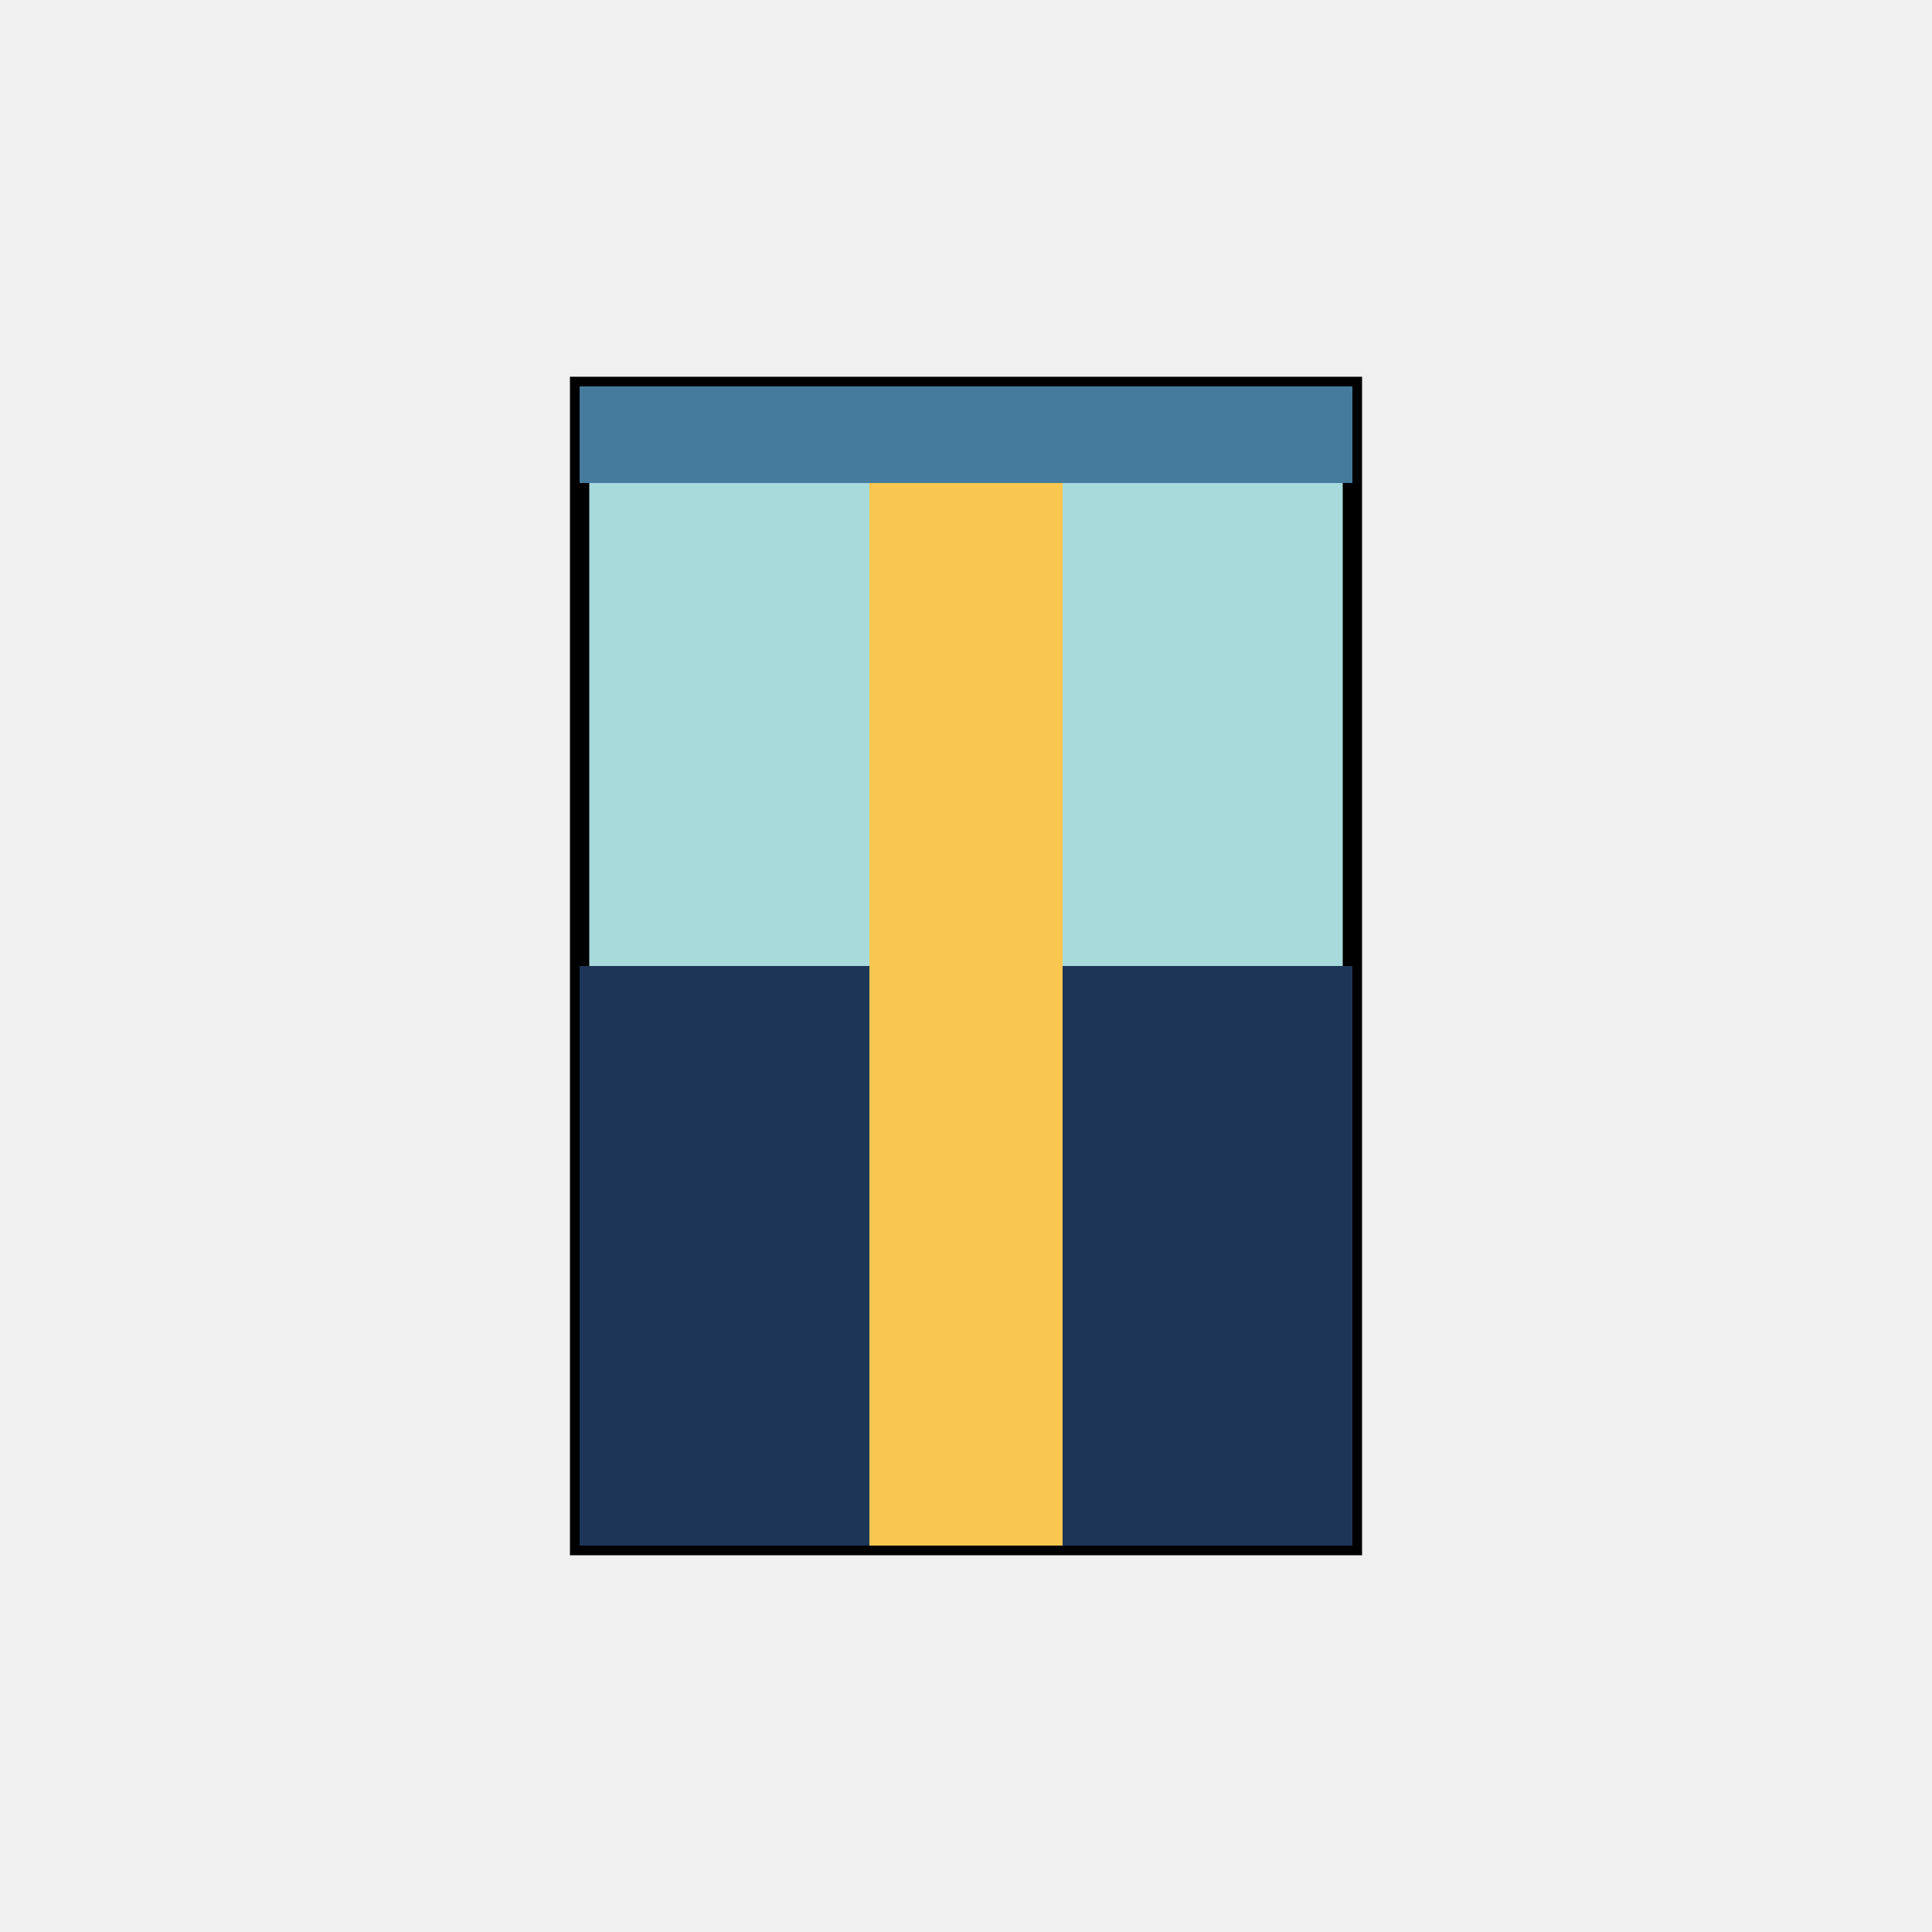
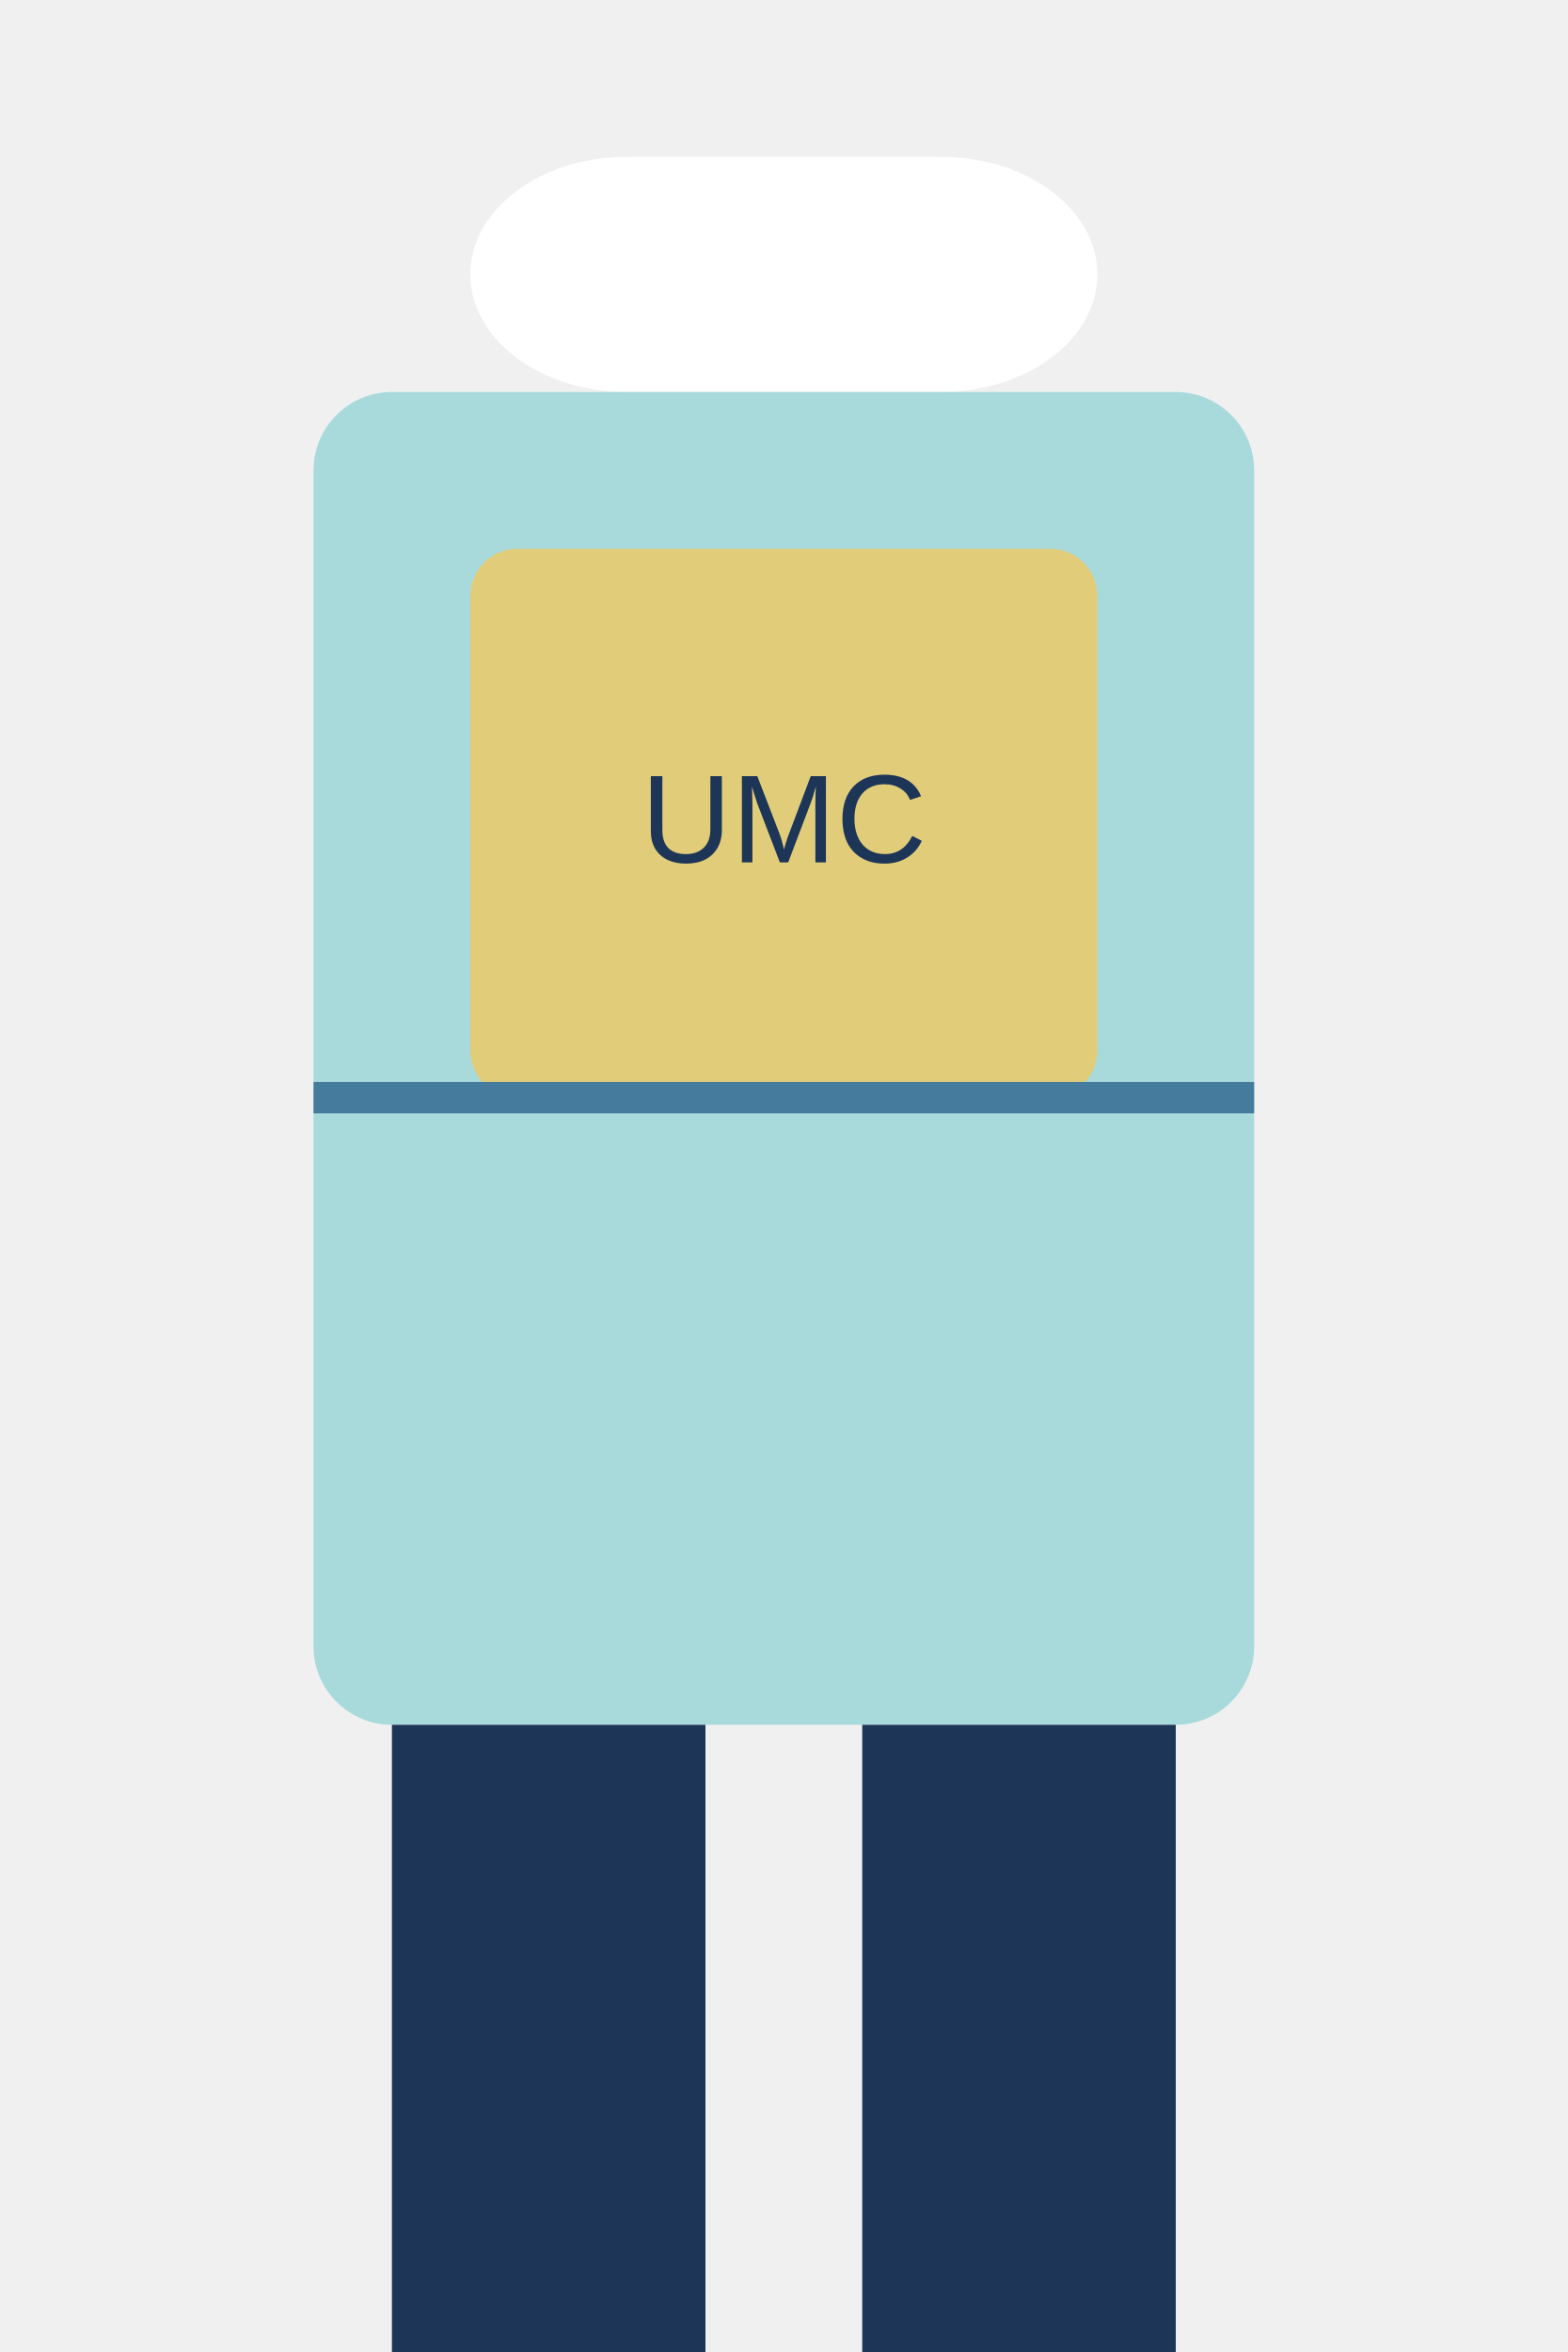
- <svg xmlns="http://www.w3.org/2000/svg" viewBox="0 0 100 100">
-   <rect x="30" y="20" width="40" height="60" rx="0" fill="#a8dadc" stroke="#000" stroke-width="1" />
-   <rect x="30" y="50" width="40" height="30" fill="#1d3557" />
-   <rect x="45" y="20" width="10" height="60" fill="#f9c74f" />
-   <rect x="30" y="20" width="40" height="5" fill="#457b9d" />
+ <svg xmlns="http://www.w3.org/2000/svg" viewBox="0 0 100 150">
+   <rect x="30" y="10" width="40" height="15" fill="#ffffff" rx="10" />
+   <rect x="20" y="25" width="60" height="85" fill="#a8dadc" rx="5" />
+   <rect x="30" y="35" width="40" height="35" fill="#f9c74f" rx="3" opacity="0.7" />
+   <rect x="25" y="110" width="20" height="40" fill="#1d3557" />
+   <rect x="55" y="110" width="20" height="40" fill="#1d3557" />
+   <line x1="20" y1="70" x2="80" y2="70" stroke="#457b9d" stroke-width="2" />
+   <text x="50" y="55" font-family="Arial" font-size="8" text-anchor="middle" fill="#1d3557">UMC</text>
</svg>
